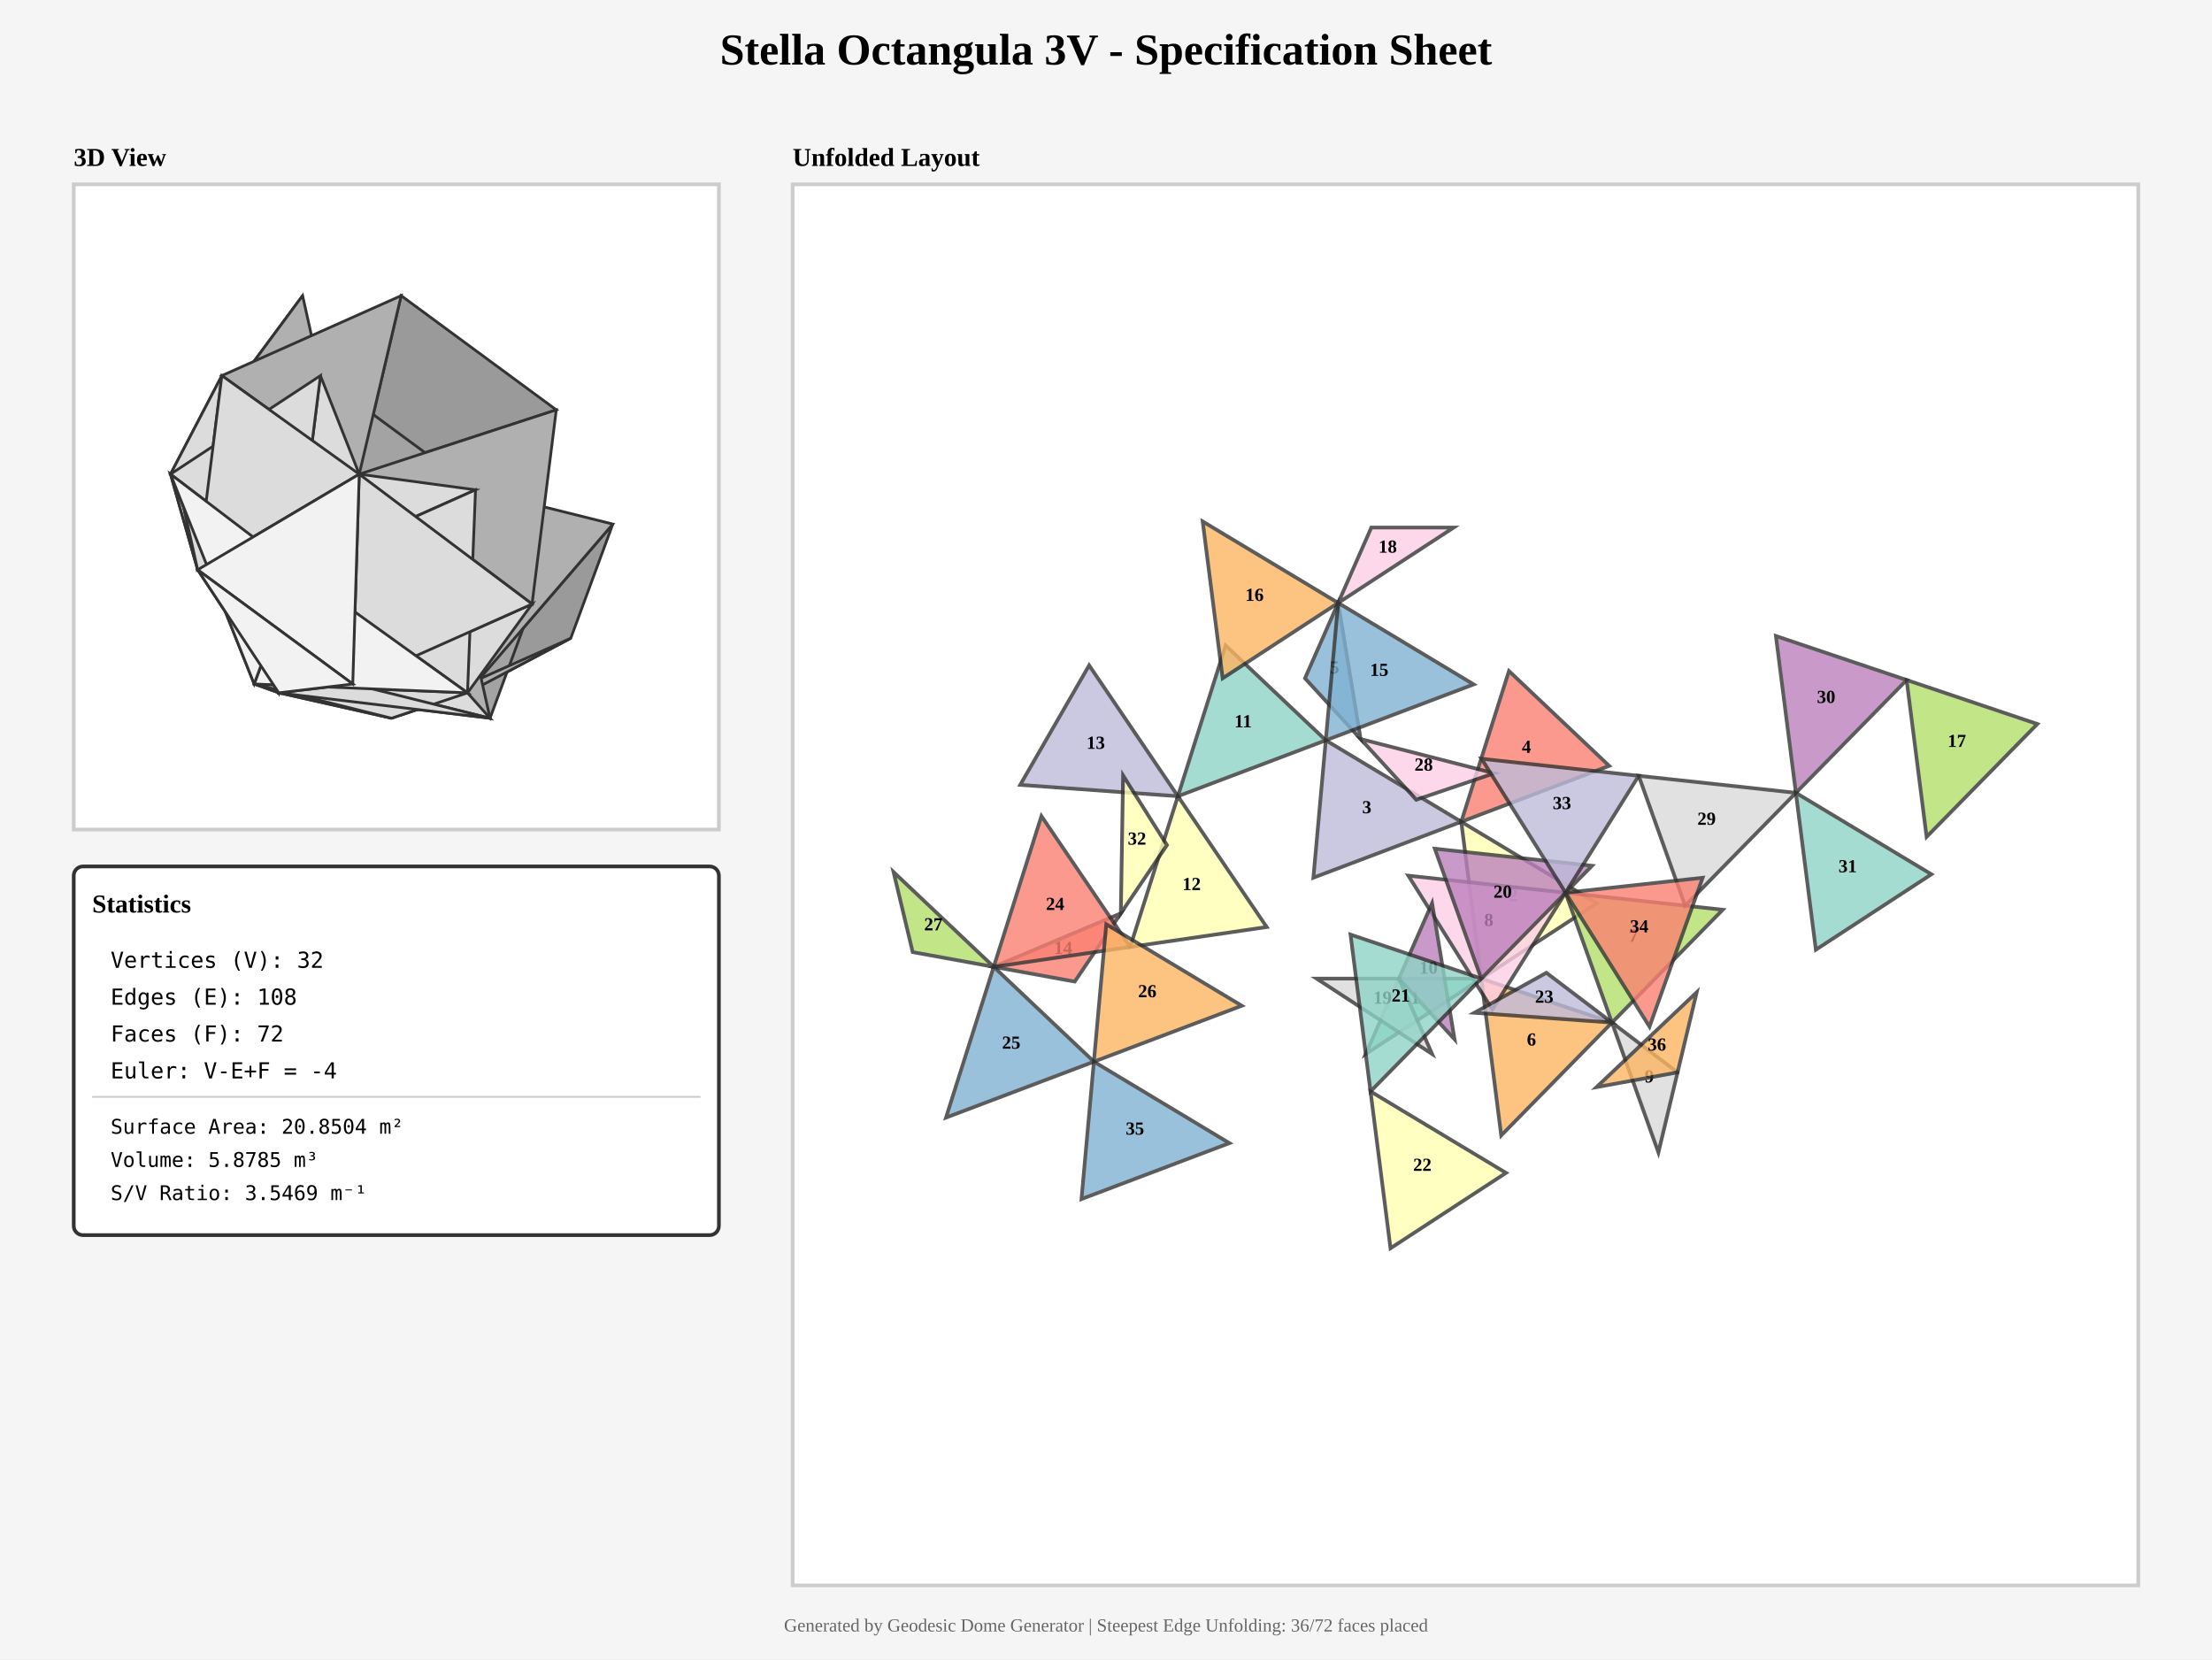
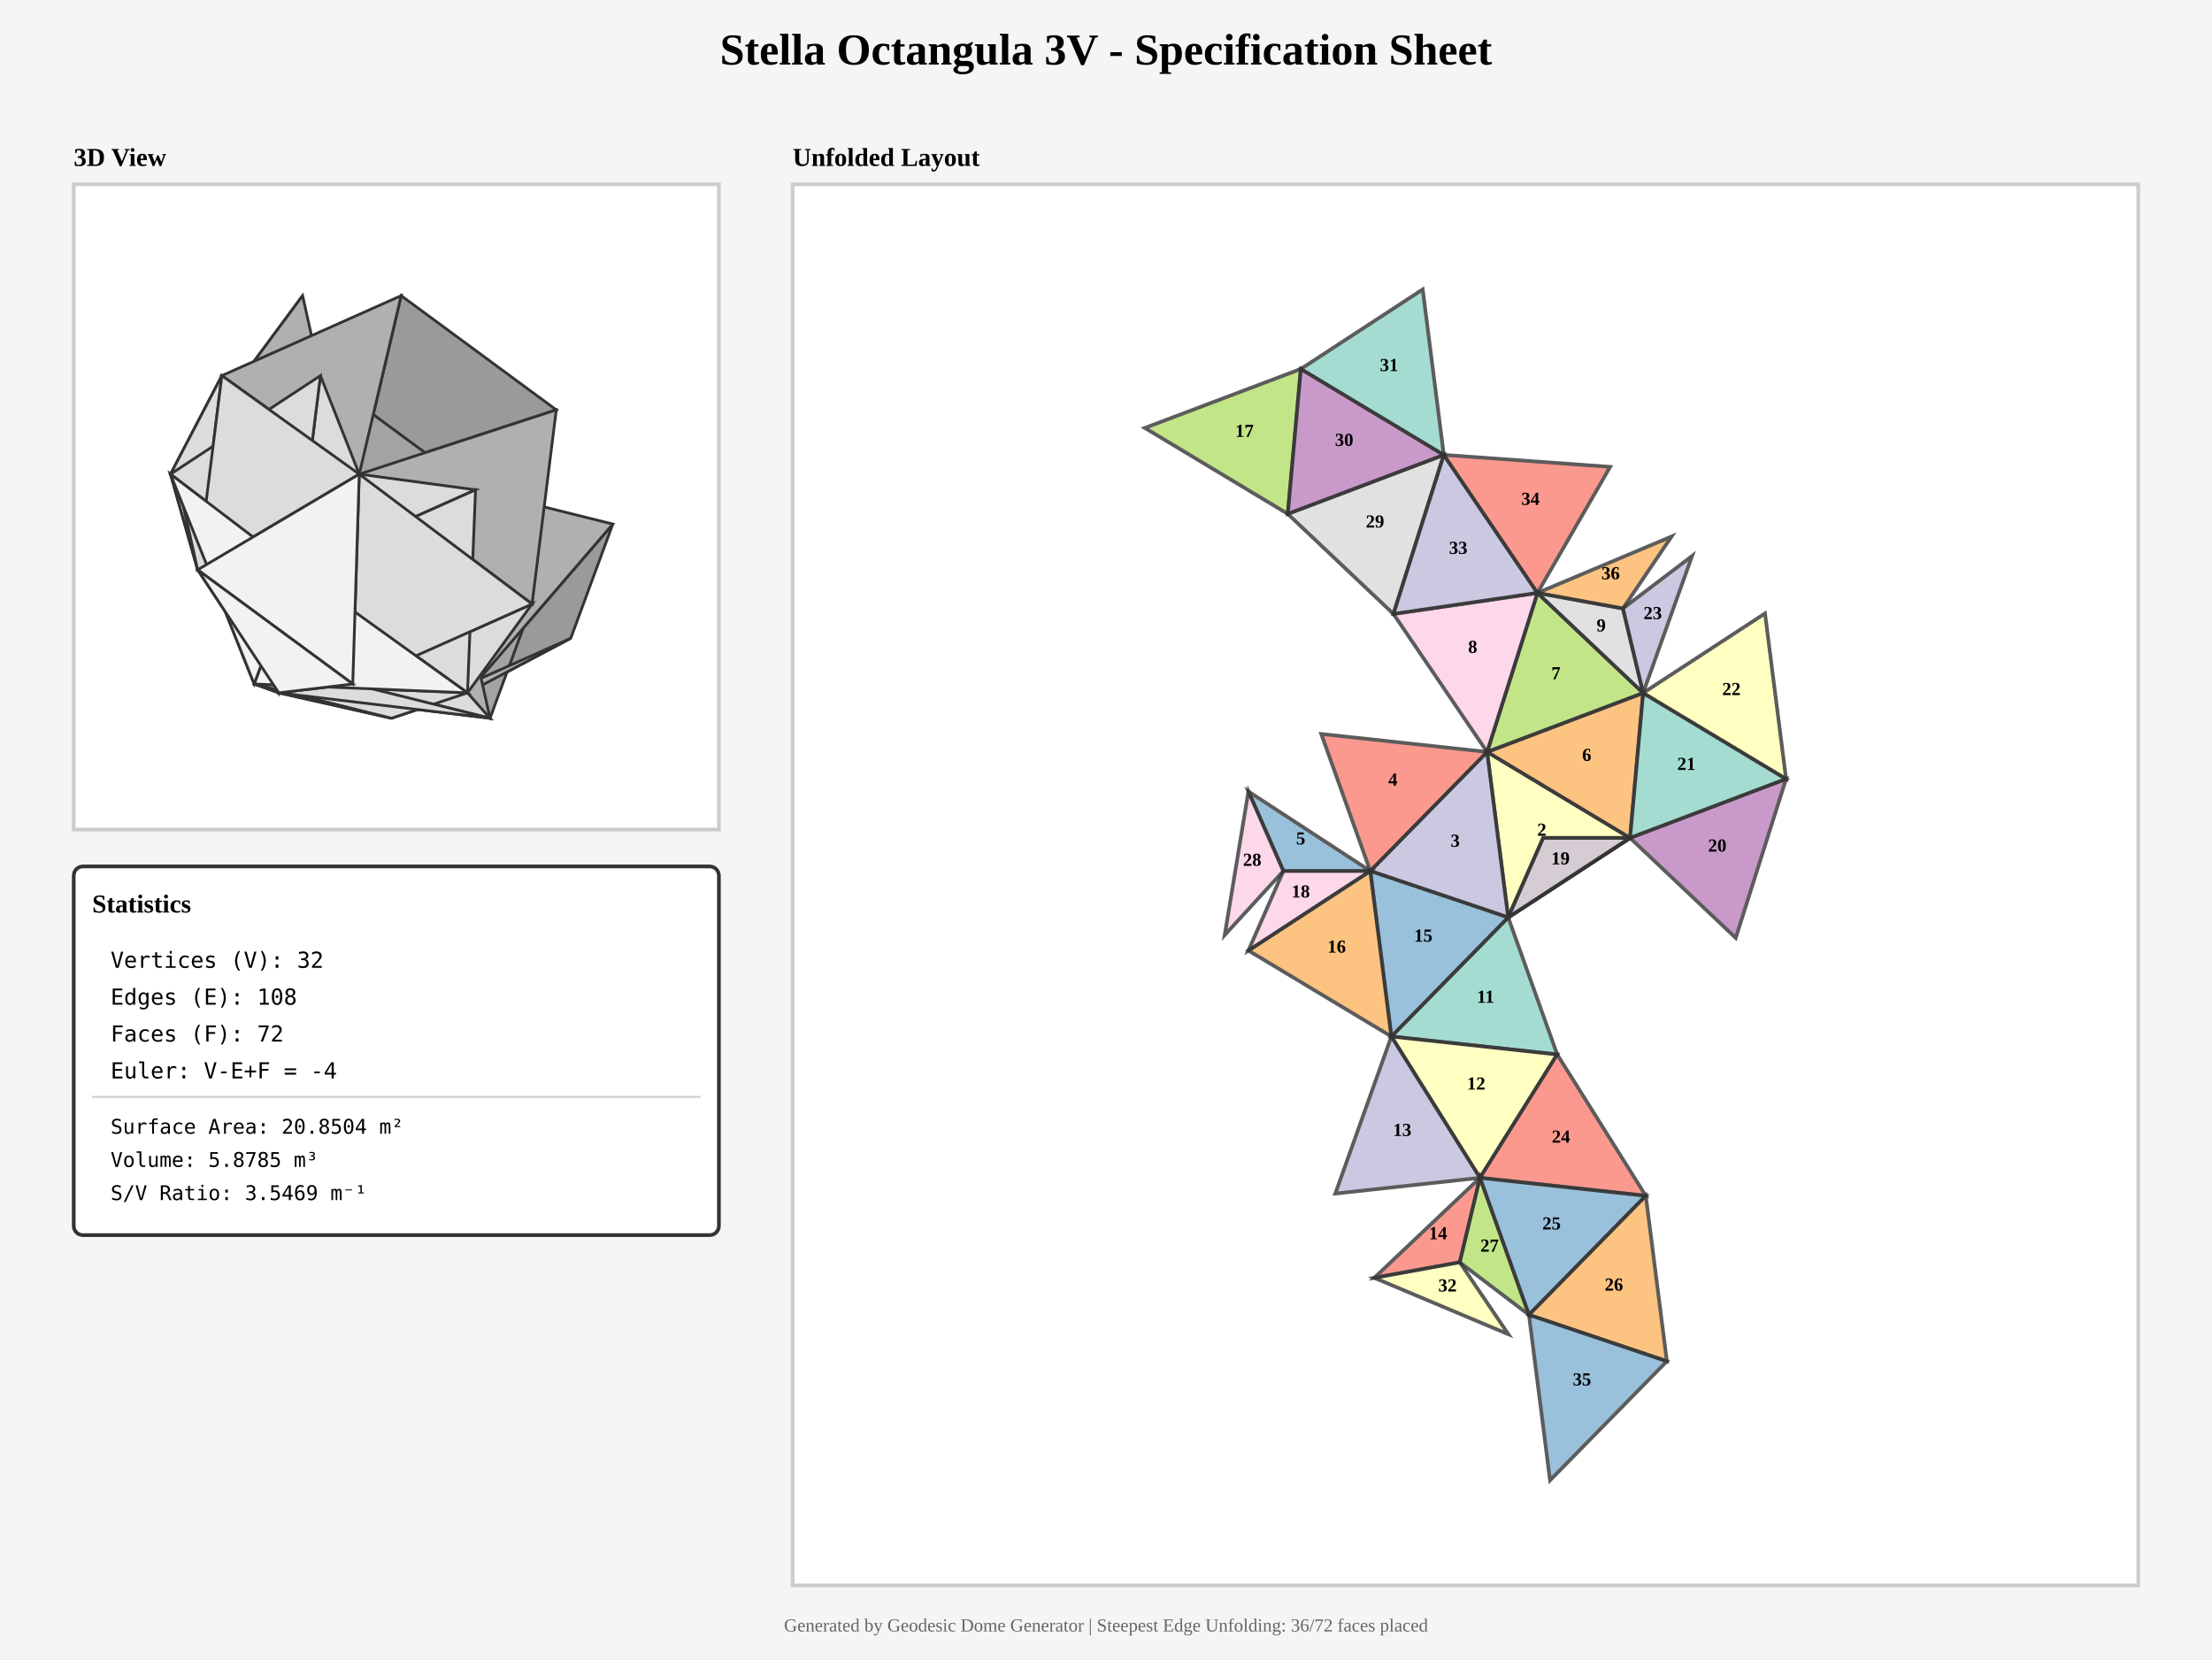
<svg xmlns="http://www.w3.org/2000/svg" width="1200" height="900">
  <rect width="1200" height="900" fill="#f5f5f5" />
  <text x="600.0" y="35" text-anchor="middle" font-size="24" font-weight="bold">Stella Octangula 3V - Specification Sheet</text>
  <text x="40" y="90" font-size="14" font-weight="bold">3D View</text>
  <text x="430" y="90" font-size="14" font-weight="bold">Unfolded Layout</text>
  <rect x="40" y="100" width="350" height="350" fill="white" stroke="#ccc" stroke-width="2" />
  <polygon points="92.50,257.22 141.36,222.34 164.16,160.39" fill="rgb(154,154,154)" stroke="#333" stroke-width="1.5" />
  <polygon points="151.23,375.84 256.17,346.23 172.03,284.29" fill="rgb(154,154,154)" stroke="#333" stroke-width="1.5" />
  <polygon points="309.64,346.23 253.62,375.84 332.45,284.29" fill="rgb(154,154,154)" stroke="#333" stroke-width="1.5" />
  <polygon points="217.63,160.39 301.78,222.34 194.89,257.22" fill="rgb(154,154,154)" stroke="#333" stroke-width="1.5" />
  <polygon points="92.50,257.22 97.55,265.71 120.36,203.77" fill="rgb(163,163,163)" stroke="#333" stroke-width="1.5" />
  <polygon points="257.97,265.71 194.89,257.22 173.83,203.77" fill="rgb(163,163,163)" stroke="#333" stroke-width="1.5" />
  <polygon points="212.37,389.61 128.22,327.66 151.23,375.84" fill="rgb(163,163,163)" stroke="#333" stroke-width="1.5" />
  <polygon points="265.84,389.61 253.62,375.84 288.64,327.66" fill="rgb(163,163,163)" stroke="#333" stroke-width="1.5" />
  <polygon points="332.45,284.29 253.62,375.84 257.97,265.71" fill="rgb(176,176,176)" stroke="#333" stroke-width="1.5" />
  <polygon points="309.64,346.23 212.37,389.61 253.62,375.84" fill="rgb(176,176,176)" stroke="#333" stroke-width="1.5" />
  <polygon points="173.83,203.77 92.50,257.22 164.16,160.39" fill="rgb(176,176,176)" stroke="#333" stroke-width="1.5" />
  <polygon points="120.36,203.77 217.63,160.39 194.89,257.22" fill="rgb(176,176,176)" stroke="#333" stroke-width="1.5" />
  <polygon points="97.55,265.71 151.23,375.84 172.03,284.29" fill="rgb(176,176,176)" stroke="#333" stroke-width="1.5" />
  <polygon points="92.50,257.22 128.22,327.66 141.36,222.34" fill="rgb(176,176,176)" stroke="#333" stroke-width="1.5" />
  <polygon points="194.89,257.22 301.78,222.34 288.64,327.66" fill="rgb(176,176,176)" stroke="#333" stroke-width="1.5" />
  <polygon points="151.23,375.84 265.84,389.61 256.17,346.23" fill="rgb(176,176,176)" stroke="#333" stroke-width="1.5" />
  <polygon points="257.97,265.71 160.70,309.09 194.89,257.22" fill="rgb(220,220,220)" stroke="#333" stroke-width="1.5" />
  <polygon points="212.37,389.61 151.23,375.84 137.89,371.04" fill="rgb(220,220,220)" stroke="#333" stroke-width="1.5" />
  <polygon points="194.89,257.22 160.70,309.09 173.83,203.77" fill="rgb(220,220,220)" stroke="#333" stroke-width="1.5" />
  <polygon points="137.89,371.04 151.23,375.84 128.22,327.66" fill="rgb(220,220,220)" stroke="#333" stroke-width="1.5" />
  <polygon points="92.50,257.22 120.36,203.77 107.22,309.09" fill="rgb(220,220,220)" stroke="#333" stroke-width="1.5" />
  <polygon points="191.37,371.04 288.64,327.66 253.62,375.84" fill="rgb(220,220,220)" stroke="#333" stroke-width="1.5" />
  <polygon points="92.50,257.22 107.22,309.09 97.55,265.71" fill="rgb(220,220,220)" stroke="#333" stroke-width="1.5" />
  <polygon points="191.37,371.04 253.62,375.84 265.84,389.61" fill="rgb(220,220,220)" stroke="#333" stroke-width="1.5" />
  <polygon points="212.37,389.61 137.89,371.04 253.62,375.84" fill="rgb(220,220,220)" stroke="#333" stroke-width="1.5" />
  <polygon points="160.70,309.09 92.50,257.22 173.83,203.77" fill="rgb(220,220,220)" stroke="#333" stroke-width="1.5" />
  <polygon points="137.89,371.04 128.22,327.66 92.50,257.22" fill="rgb(220,220,220)" stroke="#333" stroke-width="1.5" />
  <polygon points="120.36,203.77 194.89,257.22 107.22,309.09" fill="rgb(220,220,220)" stroke="#333" stroke-width="1.5" />
  <polygon points="107.22,309.09 151.23,375.84 97.55,265.71" fill="rgb(220,220,220)" stroke="#333" stroke-width="1.5" />
  <polygon points="191.37,371.04 265.84,389.61 151.23,375.84" fill="rgb(220,220,220)" stroke="#333" stroke-width="1.5" />
  <polygon points="253.62,375.84 160.70,309.09 257.97,265.71" fill="rgb(220,220,220)" stroke="#333" stroke-width="1.5" />
  <polygon points="194.89,257.22 288.64,327.66 191.37,371.04" fill="rgb(220,220,220)" stroke="#333" stroke-width="1.5" />
  <polygon points="253.62,375.84 137.89,371.04 160.70,309.09" fill="rgb(242,242,242)" stroke="#333" stroke-width="1.5" />
  <polygon points="160.70,309.09 137.89,371.04 92.50,257.22" fill="rgb(242,242,242)" stroke="#333" stroke-width="1.5" />
  <polygon points="107.22,309.09 194.89,257.22 191.37,371.04" fill="rgb(242,242,242)" stroke="#333" stroke-width="1.5" />
  <polygon points="107.22,309.09 191.37,371.04 151.23,375.84" fill="rgb(242,242,242)" stroke="#333" stroke-width="1.5" />
  <rect x="40" y="470" width="350" height="200" fill="white" stroke="#333" stroke-width="2" rx="5" />
  <text x="50" y="495" font-size="14" font-weight="bold">Statistics</text>
  <text x="60" y="525" font-size="12" font-family="monospace">
    <tspan x="60" dy="0">Vertices (V): 32</tspan>
    <tspan x="60" dy="20">Edges (E): 108</tspan>
    <tspan x="60" dy="20">Faces (F): 72</tspan>
    <tspan x="60" dy="20">Euler: V-E+F = -4</tspan>
  </text>
  <line x1="50" y1="595" x2="380" y2="595" stroke="#ccc" stroke-width="1" />
  <text x="60" y="615" font-size="11" font-family="monospace">
    <tspan x="60" dy="0">Surface Area: 20.8504 m²</tspan>
    <tspan x="60" dy="18">Volume: 5.8785 m³</tspan>
    <tspan x="60" dy="18">S/V Ratio: 3.5469 m⁻¹</tspan>
  </text>
  <rect x="430" y="100" width="730" height="760" fill="white" stroke="#ccc" stroke-width="2" />
-   <polygon points="758.90,530.84 803.57,530.84 740.91,571.73" fill="#8dd3c7" stroke="#333" stroke-width="2" opacity="0.8" />
-   <text x="767.80" y="544.47" text-anchor="middle" font-size="10" font-weight="bold">1</text>
-   <polygon points="803.57,530.84 792.73,445.77 866.24,489.96" fill="#ffffb3" stroke="#333" stroke-width="2" opacity="0.8" />
-   <text x="820.85" y="488.86" text-anchor="middle" font-size="10" font-weight="bold">2</text>
-   <polygon points="719.23,401.58 792.73,445.77 712.51,476.10" fill="#bebada" stroke="#333" stroke-width="2" opacity="0.8" />
-   <text x="741.49" y="441.15" text-anchor="middle" font-size="10" font-weight="bold">3</text>
-   <polygon points="792.73,445.77 818.61,364.00 872.95,415.44" fill="#fb8072" stroke="#333" stroke-width="2" opacity="0.8" />
-   <text x="828.10" y="408.40" text-anchor="middle" font-size="10" font-weight="bold">4</text>
-   <polygon points="725.95,327.06 738.13,400.88 707.96,367.95" fill="#80b1d3" stroke="#333" stroke-width="2" opacity="0.8" />
-   <text x="724.01" y="365.30" text-anchor="middle" font-size="10" font-weight="bold">5</text>
-   <polygon points="803.57,530.84 874.49,554.71 814.41,615.92" fill="#fdb462" stroke="#333" stroke-width="2" opacity="0.8" />
-   <text x="830.82" y="567.16" text-anchor="middle" font-size="10" font-weight="bold">6</text>
-   <polygon points="874.49,554.71 849.30,484.26 934.56,493.50" fill="#b3de69" stroke="#333" stroke-width="2" opacity="0.8" />
-   <text x="886.11" y="510.82" text-anchor="middle" font-size="10" font-weight="bold">7</text>
-   <polygon points="764.03,475.01 849.30,484.26 809.59,547.67" fill="#fccde5" stroke="#333" stroke-width="2" opacity="0.8" />
-   <text x="807.64" y="502.31" text-anchor="middle" font-size="10" font-weight="bold">8</text>
-   <polygon points="874.49,554.71 910.07,581.72 899.68,625.16" fill="#d9d9d9" stroke="#333" stroke-width="2" opacity="0.8" />
-   <text x="894.74" y="587.20" text-anchor="middle" font-size="10" font-weight="bold">9</text>
-   <polygon points="758.90,530.84 776.90,489.96 789.08,563.78" fill="#bc80bd" stroke="#333" stroke-width="2" opacity="0.8" />
-   <text x="774.96" y="528.19" text-anchor="middle" font-size="10" font-weight="bold">10</text>
-   <polygon points="719.23,401.58 639.01,431.91 664.89,350.14" fill="#8dd3c7" stroke="#333" stroke-width="2" opacity="0.8" />
-   <text x="674.38" y="394.54" text-anchor="middle" font-size="10" font-weight="bold">11</text>
-   <polygon points="613.13,513.67 639.01,431.91 687.17,502.88" fill="#ffffb3" stroke="#333" stroke-width="2" opacity="0.8" />
-   <text x="646.43" y="482.82" text-anchor="middle" font-size="10" font-weight="bold">12</text>
-   <polygon points="639.01,431.91 553.47,425.75 590.85,360.94" fill="#bebada" stroke="#333" stroke-width="2" opacity="0.8" />
-   <text x="594.44" y="406.20" text-anchor="middle" font-size="10" font-weight="bold">13</text>
-   <polygon points="539.09,524.47 608.05,495.45 583.04,532.46" fill="#fb8072" stroke="#333" stroke-width="2" opacity="0.8" />
-   <text x="576.73" y="517.46" text-anchor="middle" font-size="10" font-weight="bold">14</text>
-   <polygon points="719.23,401.58 725.95,327.06 799.45,371.25" fill="#80b1d3" stroke="#333" stroke-width="2" opacity="0.8" />
-   <text x="748.21" y="366.63" text-anchor="middle" font-size="10" font-weight="bold">15</text>
-   <polygon points="725.95,327.06 663.29,367.95 652.45,282.87" fill="#fdb462" stroke="#333" stroke-width="2" opacity="0.8" />
-   <text x="680.56" y="325.96" text-anchor="middle" font-size="10" font-weight="bold">16</text>
-   <polygon points="1045.18,453.95 1034.34,368.88 1105.25,392.74" fill="#b3de69" stroke="#333" stroke-width="2" opacity="0.8" />
-   <text x="1061.59" y="405.19" text-anchor="middle" font-size="10" font-weight="bold">17</text>
-   <polygon points="725.95,327.06 743.94,286.17 788.61,286.17" fill="#fccde5" stroke="#333" stroke-width="2" opacity="0.8" />
-   <text x="752.83" y="299.80" text-anchor="middle" font-size="10" font-weight="bold">18</text>
-   <polygon points="758.90,530.84 776.90,571.73 714.23,530.84" fill="#d9d9d9" stroke="#333" stroke-width="2" opacity="0.8" />
-   <text x="750.01" y="544.47" text-anchor="middle" font-size="10" font-weight="bold">19</text>
-   <polygon points="778.38,460.39 863.65,469.64 803.57,530.84" fill="#bc80bd" stroke="#333" stroke-width="2" opacity="0.8" />
-   <text x="815.20" y="486.96" text-anchor="middle" font-size="10" font-weight="bold">20</text>
-   <polygon points="803.57,530.84 743.50,592.05 732.66,506.98" fill="#8dd3c7" stroke="#333" stroke-width="2" opacity="0.8" />
-   <text x="759.91" y="543.29" text-anchor="middle" font-size="10" font-weight="bold">21</text>
-   <polygon points="743.50,592.05 817.00,636.24 754.34,677.13" fill="#ffffb3" stroke="#333" stroke-width="2" opacity="0.8" />
-   <text x="771.61" y="635.14" text-anchor="middle" font-size="10" font-weight="bold">22</text>
-   <polygon points="874.49,554.71 799.85,549.39 838.91,527.70" fill="#bebada" stroke="#333" stroke-width="2" opacity="0.8" />
-   <text x="837.75" y="543.93" text-anchor="middle" font-size="10" font-weight="bold">23</text>
-   <polygon points="613.13,513.67 539.09,524.47 564.97,442.71" fill="#fb8072" stroke="#333" stroke-width="2" opacity="0.8" />
-   <text x="572.40" y="493.62" text-anchor="middle" font-size="10" font-weight="bold">24</text>
-   <polygon points="539.09,524.47 593.43,575.91 513.21,606.24" fill="#80b1d3" stroke="#333" stroke-width="2" opacity="0.8" />
-   <text x="548.57" y="568.87" text-anchor="middle" font-size="10" font-weight="bold">25</text>
-   <polygon points="673.65,545.58 593.43,575.91 600.15,501.39" fill="#fdb462" stroke="#333" stroke-width="2" opacity="0.8" />
-   <text x="622.41" y="540.96" text-anchor="middle" font-size="10" font-weight="bold">26</text>
-   <polygon points="539.09,524.47 495.14,516.48 484.75,473.04" fill="#b3de69" stroke="#333" stroke-width="2" opacity="0.8" />
-   <text x="506.33" y="504.66" text-anchor="middle" font-size="10" font-weight="bold">27</text>
-   <polygon points="768.31,433.82 738.13,400.88 810.61,419.47" fill="#fccde5" stroke="#333" stroke-width="2" opacity="0.8" />
-   <text x="772.35" y="418.06" text-anchor="middle" font-size="10" font-weight="bold">28</text>
-   <polygon points="889.00,420.84 974.26,430.08 914.19,491.29" fill="#d9d9d9" stroke="#333" stroke-width="2" opacity="0.8" />
-   <text x="925.82" y="447.41" text-anchor="middle" font-size="10" font-weight="bold">29</text>
-   <polygon points="1034.34,368.88 974.26,430.08 963.42,345.01" fill="#bc80bd" stroke="#333" stroke-width="2" opacity="0.8" />
-   <text x="990.68" y="381.32" text-anchor="middle" font-size="10" font-weight="bold">30</text>
-   <polygon points="974.26,430.08 1047.77,474.27 985.10,515.16" fill="#8dd3c7" stroke="#333" stroke-width="2" opacity="0.8" />
-   <text x="1002.38" y="473.17" text-anchor="middle" font-size="10" font-weight="bold">31</text>
-   <polygon points="608.05,495.45 609.27,420.64 633.07,458.44" fill="#ffffb3" stroke="#333" stroke-width="2" opacity="0.8" />
-   <text x="616.80" y="458.18" text-anchor="middle" font-size="10" font-weight="bold">32</text>
-   <polygon points="889.00,420.84 849.30,484.26 803.74,411.60" fill="#bebada" stroke="#333" stroke-width="2" opacity="0.8" />
-   <text x="847.34" y="438.90" text-anchor="middle" font-size="10" font-weight="bold">33</text>
-   <polygon points="849.30,484.26 923.68,476.14 894.85,556.92" fill="#fb8072" stroke="#333" stroke-width="2" opacity="0.8" />
-   <text x="889.28" y="505.77" text-anchor="middle" font-size="10" font-weight="bold">34</text>
-   <polygon points="666.93,620.10 586.71,650.43 593.43,575.91" fill="#80b1d3" stroke="#333" stroke-width="2" opacity="0.8" />
-   <text x="615.69" y="615.48" text-anchor="middle" font-size="10" font-weight="bold">35</text>
-   <polygon points="920.46,538.27 910.07,581.72 866.12,589.71" fill="#fdb462" stroke="#333" stroke-width="2" opacity="0.8" />
-   <text x="898.88" y="569.90" text-anchor="middle" font-size="10" font-weight="bold">36</text>
+   <polygon points="837.17,454.53 884.30,454.53 818.19,497.66" fill="#8dd3c7" stroke="#333" stroke-width="2" opacity="0.8" />
+   <text x="846.55" y="468.90" text-anchor="middle" font-size="10" font-weight="bold">1</text>
+   <polygon points="884.30,454.53 806.75,407.90 818.19,497.66" fill="#ffffb3" stroke="#333" stroke-width="2" opacity="0.8" />
+   <text x="836.41" y="453.36" text-anchor="middle" font-size="10" font-weight="bold">2</text>
+   <polygon points="818.19,497.66 806.75,407.90 743.37,472.48" fill="#bebada" stroke="#333" stroke-width="2" opacity="0.8" />
+   <text x="789.44" y="459.35" text-anchor="middle" font-size="10" font-weight="bold">3</text>
+   <polygon points="806.75,407.90 716.79,398.15 743.37,472.48" fill="#fb8072" stroke="#333" stroke-width="2" opacity="0.8" />
+   <text x="755.64" y="426.18" text-anchor="middle" font-size="10" font-weight="bold">4</text>
+   <polygon points="743.37,472.48 677.26,429.34 696.24,472.48" fill="#80b1d3" stroke="#333" stroke-width="2" opacity="0.8" />
+   <text x="705.62" y="458.10" text-anchor="middle" font-size="10" font-weight="bold">5</text>
+   <polygon points="884.30,454.53 891.39,375.90 806.75,407.90" fill="#fdb462" stroke="#333" stroke-width="2" opacity="0.8" />
+   <text x="860.81" y="412.78" text-anchor="middle" font-size="10" font-weight="bold">6</text>
+   <polygon points="891.39,375.90 834.06,321.64 806.75,407.90" fill="#b3de69" stroke="#333" stroke-width="2" opacity="0.8" />
+   <text x="844.07" y="368.48" text-anchor="middle" font-size="10" font-weight="bold">7</text>
+   <polygon points="806.75,407.90 834.06,321.64 755.94,333.03" fill="#fccde5" stroke="#333" stroke-width="2" opacity="0.8" />
+   <text x="798.92" y="354.19" text-anchor="middle" font-size="10" font-weight="bold">8</text>
+   <polygon points="891.39,375.90 880.43,330.07 834.06,321.64" fill="#d9d9d9" stroke="#333" stroke-width="2" opacity="0.8" />
+   <text x="868.62" y="342.53" text-anchor="middle" font-size="10" font-weight="bold">9</text>
+   <polygon points="837.17,454.53 818.19,497.66 884.30,454.53" fill="#bc80bd" stroke="#333" stroke-width="2" opacity="0.8" />
+   <text x="846.55" y="468.90" text-anchor="middle" font-size="10" font-weight="bold">10</text>
+   <polygon points="818.19,497.66 754.81,562.24 844.77,572.00" fill="#8dd3c7" stroke="#333" stroke-width="2" opacity="0.8" />
+   <text x="805.92" y="543.97" text-anchor="middle" font-size="10" font-weight="bold">11</text>
+   <polygon points="844.77,572.00 754.81,562.24 802.87,638.91" fill="#ffffb3" stroke="#333" stroke-width="2" opacity="0.8" />
+   <text x="800.81" y="591.05" text-anchor="middle" font-size="10" font-weight="bold">12</text>
+   <polygon points="754.81,562.24 724.40,647.47 802.87,638.91" fill="#bebada" stroke="#333" stroke-width="2" opacity="0.8" />
+   <text x="760.69" y="616.21" text-anchor="middle" font-size="10" font-weight="bold">13</text>
+   <polygon points="802.87,638.91 745.54,693.17 791.91,684.74" fill="#fb8072" stroke="#333" stroke-width="2" opacity="0.8" />
+   <text x="780.11" y="672.27" text-anchor="middle" font-size="10" font-weight="bold">14</text>
+   <polygon points="818.19,497.66 743.37,472.48 754.81,562.24" fill="#80b1d3" stroke="#333" stroke-width="2" opacity="0.8" />
+   <text x="772.12" y="510.80" text-anchor="middle" font-size="10" font-weight="bold">15</text>
+   <polygon points="743.37,472.48 677.26,515.62 754.81,562.24" fill="#fdb462" stroke="#333" stroke-width="2" opacity="0.8" />
+   <text x="725.14" y="516.78" text-anchor="middle" font-size="10" font-weight="bold">16</text>
+   <polygon points="621.06,232.14 698.61,278.76 705.70,200.14" fill="#b3de69" stroke="#333" stroke-width="2" opacity="0.8" />
+   <text x="675.12" y="237.01" text-anchor="middle" font-size="10" font-weight="bold">17</text>
+   <polygon points="743.37,472.48 696.24,472.48 677.26,515.62" fill="#fccde5" stroke="#333" stroke-width="2" opacity="0.8" />
+   <text x="705.62" y="486.86" text-anchor="middle" font-size="10" font-weight="bold">18</text>
+   <polygon points="837.17,454.53 818.19,497.66 884.30,454.53" fill="#d9d9d9" stroke="#333" stroke-width="2" opacity="0.8" />
+   <text x="846.55" y="468.90" text-anchor="middle" font-size="10" font-weight="bold">19</text>
+   <polygon points="941.63,508.79 968.94,422.53 884.30,454.53" fill="#bc80bd" stroke="#333" stroke-width="2" opacity="0.8" />
+   <text x="931.62" y="461.95" text-anchor="middle" font-size="10" font-weight="bold">20</text>
+   <polygon points="884.30,454.53 968.94,422.53 891.39,375.90" fill="#8dd3c7" stroke="#333" stroke-width="2" opacity="0.8" />
+   <text x="914.88" y="417.65" text-anchor="middle" font-size="10" font-weight="bold">21</text>
+   <polygon points="968.94,422.53 957.50,332.76 891.39,375.90" fill="#ffffb3" stroke="#333" stroke-width="2" opacity="0.8" />
+   <text x="939.28" y="377.06" text-anchor="middle" font-size="10" font-weight="bold">22</text>
+   <polygon points="891.39,375.90 917.97,301.57 880.43,330.07" fill="#bebada" stroke="#333" stroke-width="2" opacity="0.8" />
+   <text x="896.59" y="335.85" text-anchor="middle" font-size="10" font-weight="bold">23</text>
+   <polygon points="844.77,572.00 802.87,638.91 892.83,648.66" fill="#fb8072" stroke="#333" stroke-width="2" opacity="0.8" />
+   <text x="846.82" y="619.85" text-anchor="middle" font-size="10" font-weight="bold">24</text>
+   <polygon points="802.87,638.91 829.45,713.24 892.83,648.66" fill="#80b1d3" stroke="#333" stroke-width="2" opacity="0.8" />
+   <text x="841.72" y="666.94" text-anchor="middle" font-size="10" font-weight="bold">25</text>
+   <polygon points="892.83,648.66 829.45,713.24 904.27,738.42" fill="#fdb462" stroke="#333" stroke-width="2" opacity="0.8" />
+   <text x="875.52" y="700.11" text-anchor="middle" font-size="10" font-weight="bold">26</text>
+   <polygon points="802.87,638.91 791.91,684.74 829.45,713.24" fill="#b3de69" stroke="#333" stroke-width="2" opacity="0.8" />
+   <text x="808.08" y="678.96" text-anchor="middle" font-size="10" font-weight="bold">27</text>
+   <polygon points="696.24,472.48 677.26,429.34 664.40,507.23" fill="#fccde5" stroke="#333" stroke-width="2" opacity="0.8" />
+   <text x="679.30" y="469.69" text-anchor="middle" font-size="10" font-weight="bold">28</text>
+   <polygon points="755.94,333.03 783.25,246.76 698.61,278.76" fill="#d9d9d9" stroke="#333" stroke-width="2" opacity="0.8" />
+   <text x="745.93" y="286.18" text-anchor="middle" font-size="10" font-weight="bold">29</text>
+   <polygon points="698.61,278.76 783.25,246.76 705.70,200.14" fill="#bc80bd" stroke="#333" stroke-width="2" opacity="0.8" />
+   <text x="729.19" y="241.89" text-anchor="middle" font-size="10" font-weight="bold">30</text>
+   <polygon points="783.25,246.76 771.81,157.00 705.70,200.14" fill="#8dd3c7" stroke="#333" stroke-width="2" opacity="0.8" />
+   <text x="753.59" y="201.30" text-anchor="middle" font-size="10" font-weight="bold">31</text>
+   <polygon points="745.54,693.17 818.30,723.79 791.91,684.74" fill="#ffffb3" stroke="#333" stroke-width="2" opacity="0.8" />
+   <text x="785.25" y="700.57" text-anchor="middle" font-size="10" font-weight="bold">32</text>
+   <polygon points="755.94,333.03 834.06,321.64 783.25,246.76" fill="#bebada" stroke="#333" stroke-width="2" opacity="0.8" />
+   <text x="791.08" y="300.47" text-anchor="middle" font-size="10" font-weight="bold">33</text>
+   <polygon points="834.06,321.64 873.50,253.25 783.25,246.76" fill="#fb8072" stroke="#333" stroke-width="2" opacity="0.8" />
+   <text x="830.27" y="273.88" text-anchor="middle" font-size="10" font-weight="bold">34</text>
+   <polygon points="840.89,803.00 904.27,738.42 829.45,713.24" fill="#80b1d3" stroke="#333" stroke-width="2" opacity="0.8" />
+   <text x="858.20" y="751.55" text-anchor="middle" font-size="10" font-weight="bold">35</text>
+   <polygon points="834.06,321.64 880.43,330.07 906.82,291.02" fill="#fdb462" stroke="#333" stroke-width="2" opacity="0.8" />
+   <text x="873.77" y="314.24" text-anchor="middle" font-size="10" font-weight="bold">36</text>
  <text x="600.0" y="885" text-anchor="middle" font-size="10" fill="#666">
Generated by Geodesic Dome Generator | Steepest Edge Unfolding: 36/72 faces placed
</text>
</svg>
